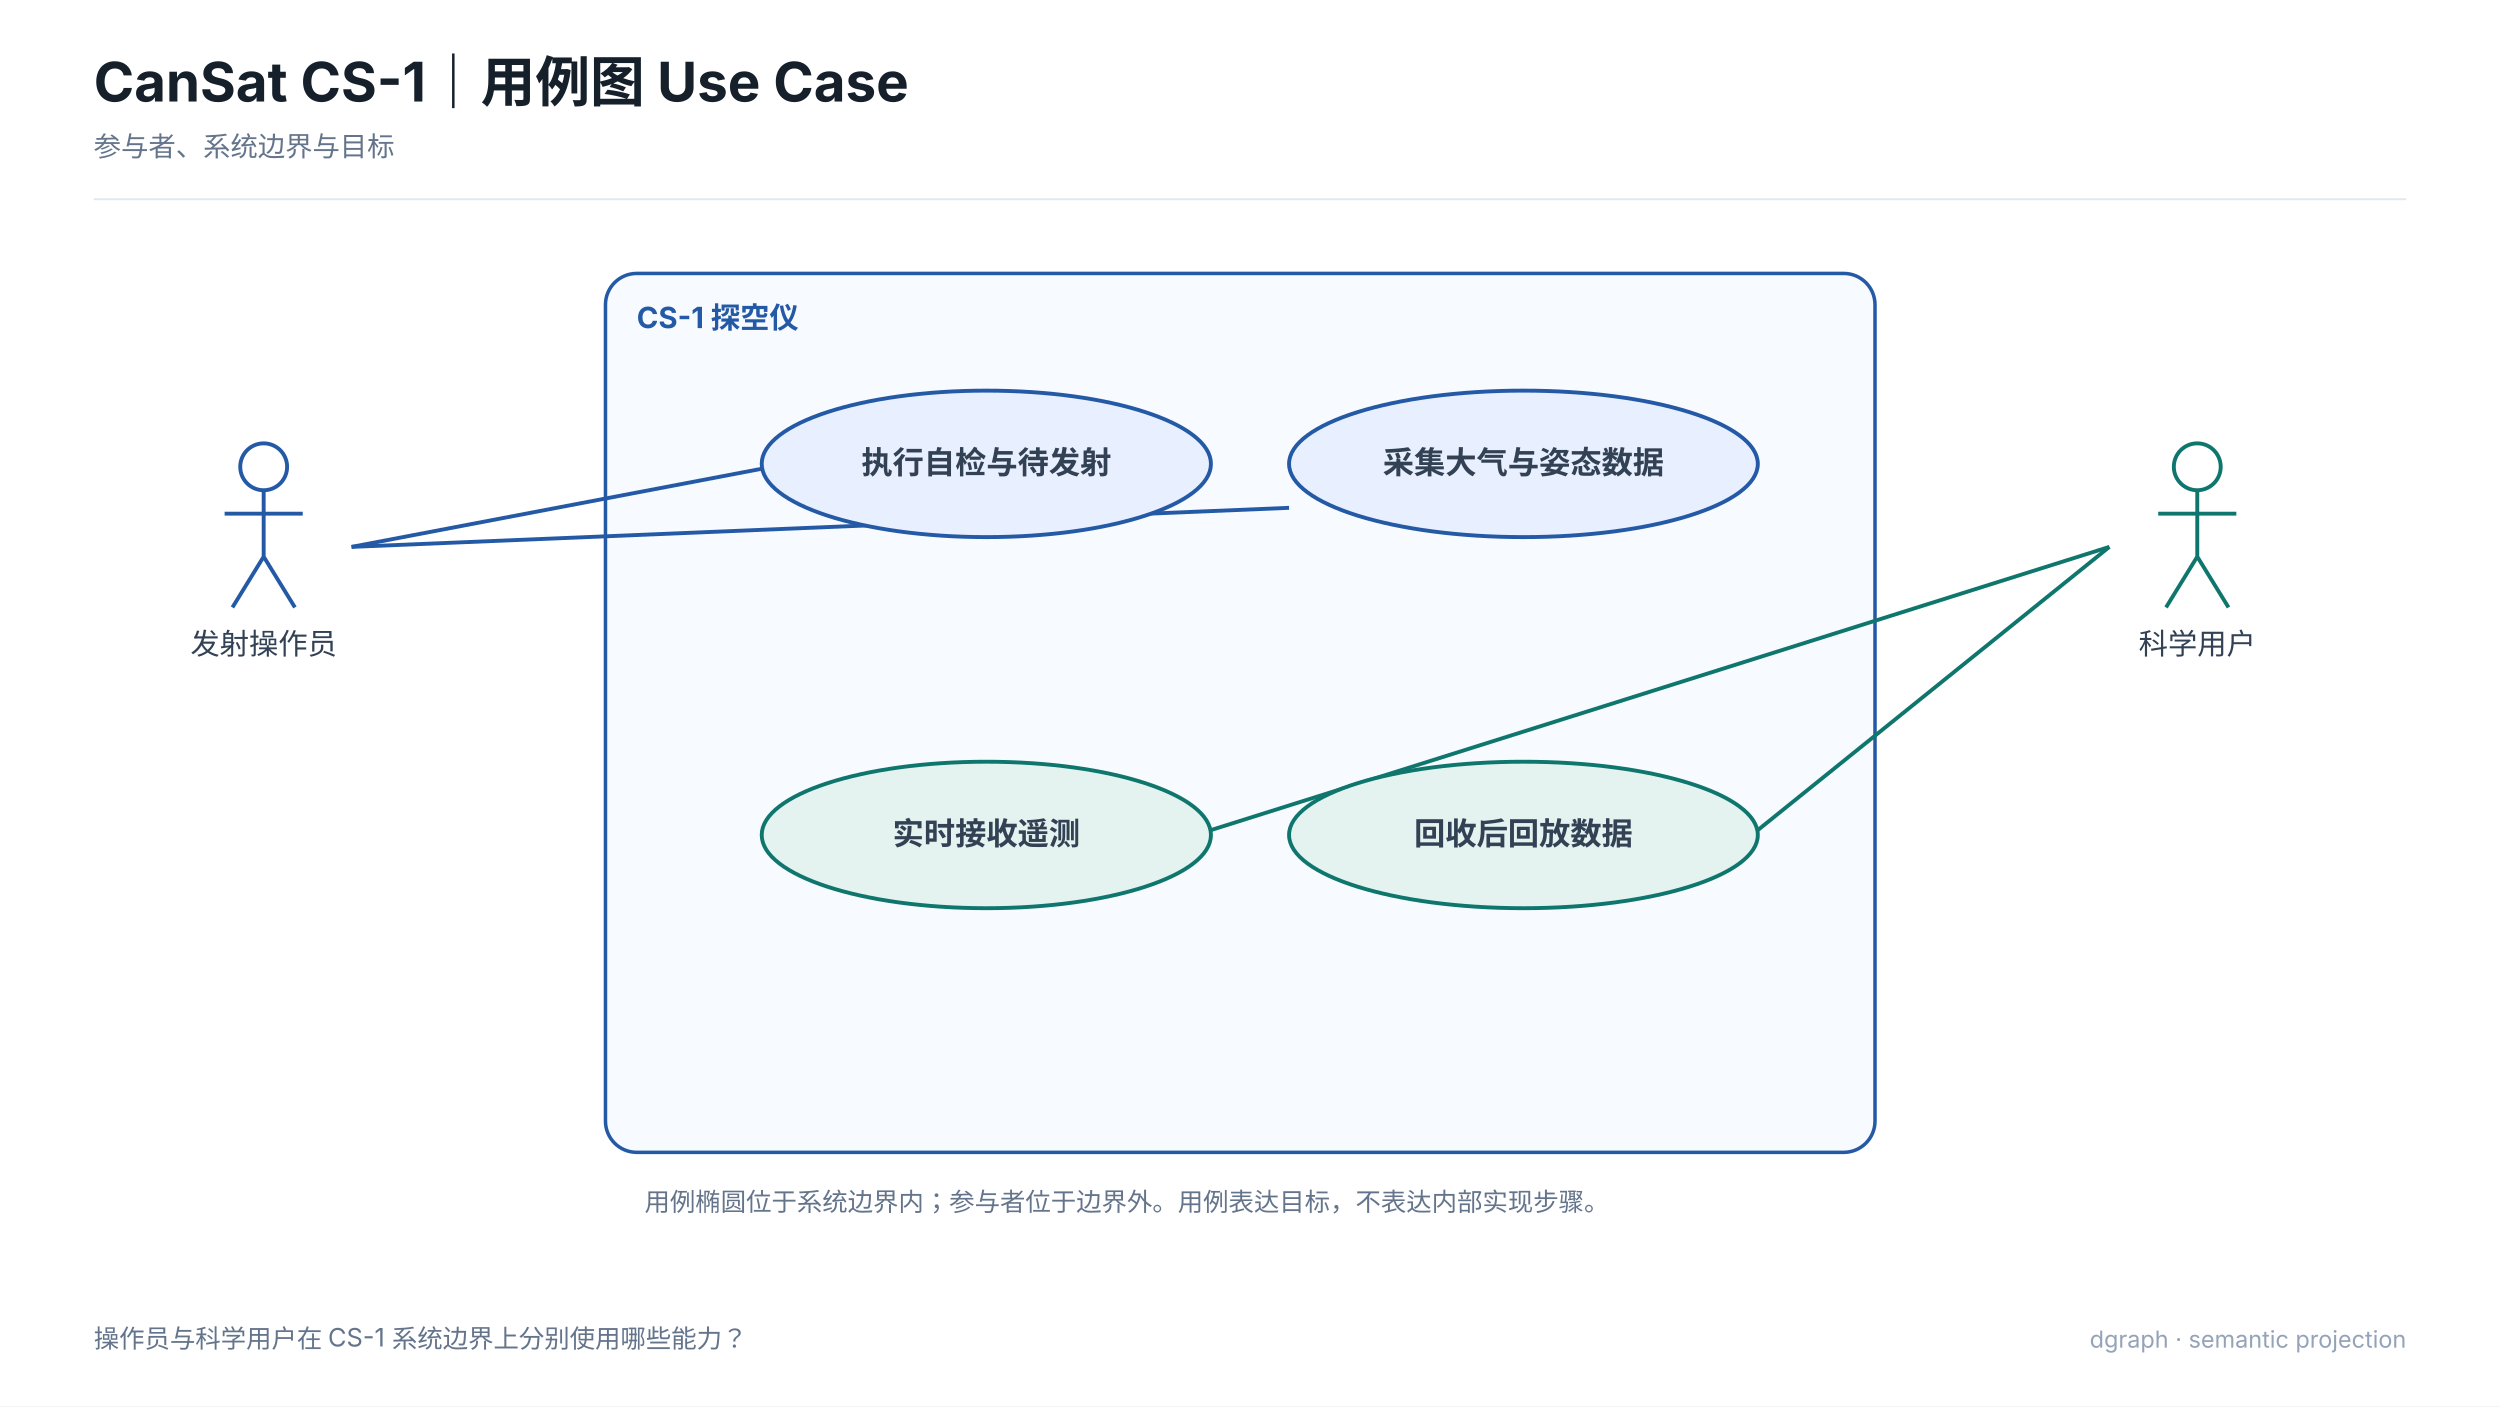
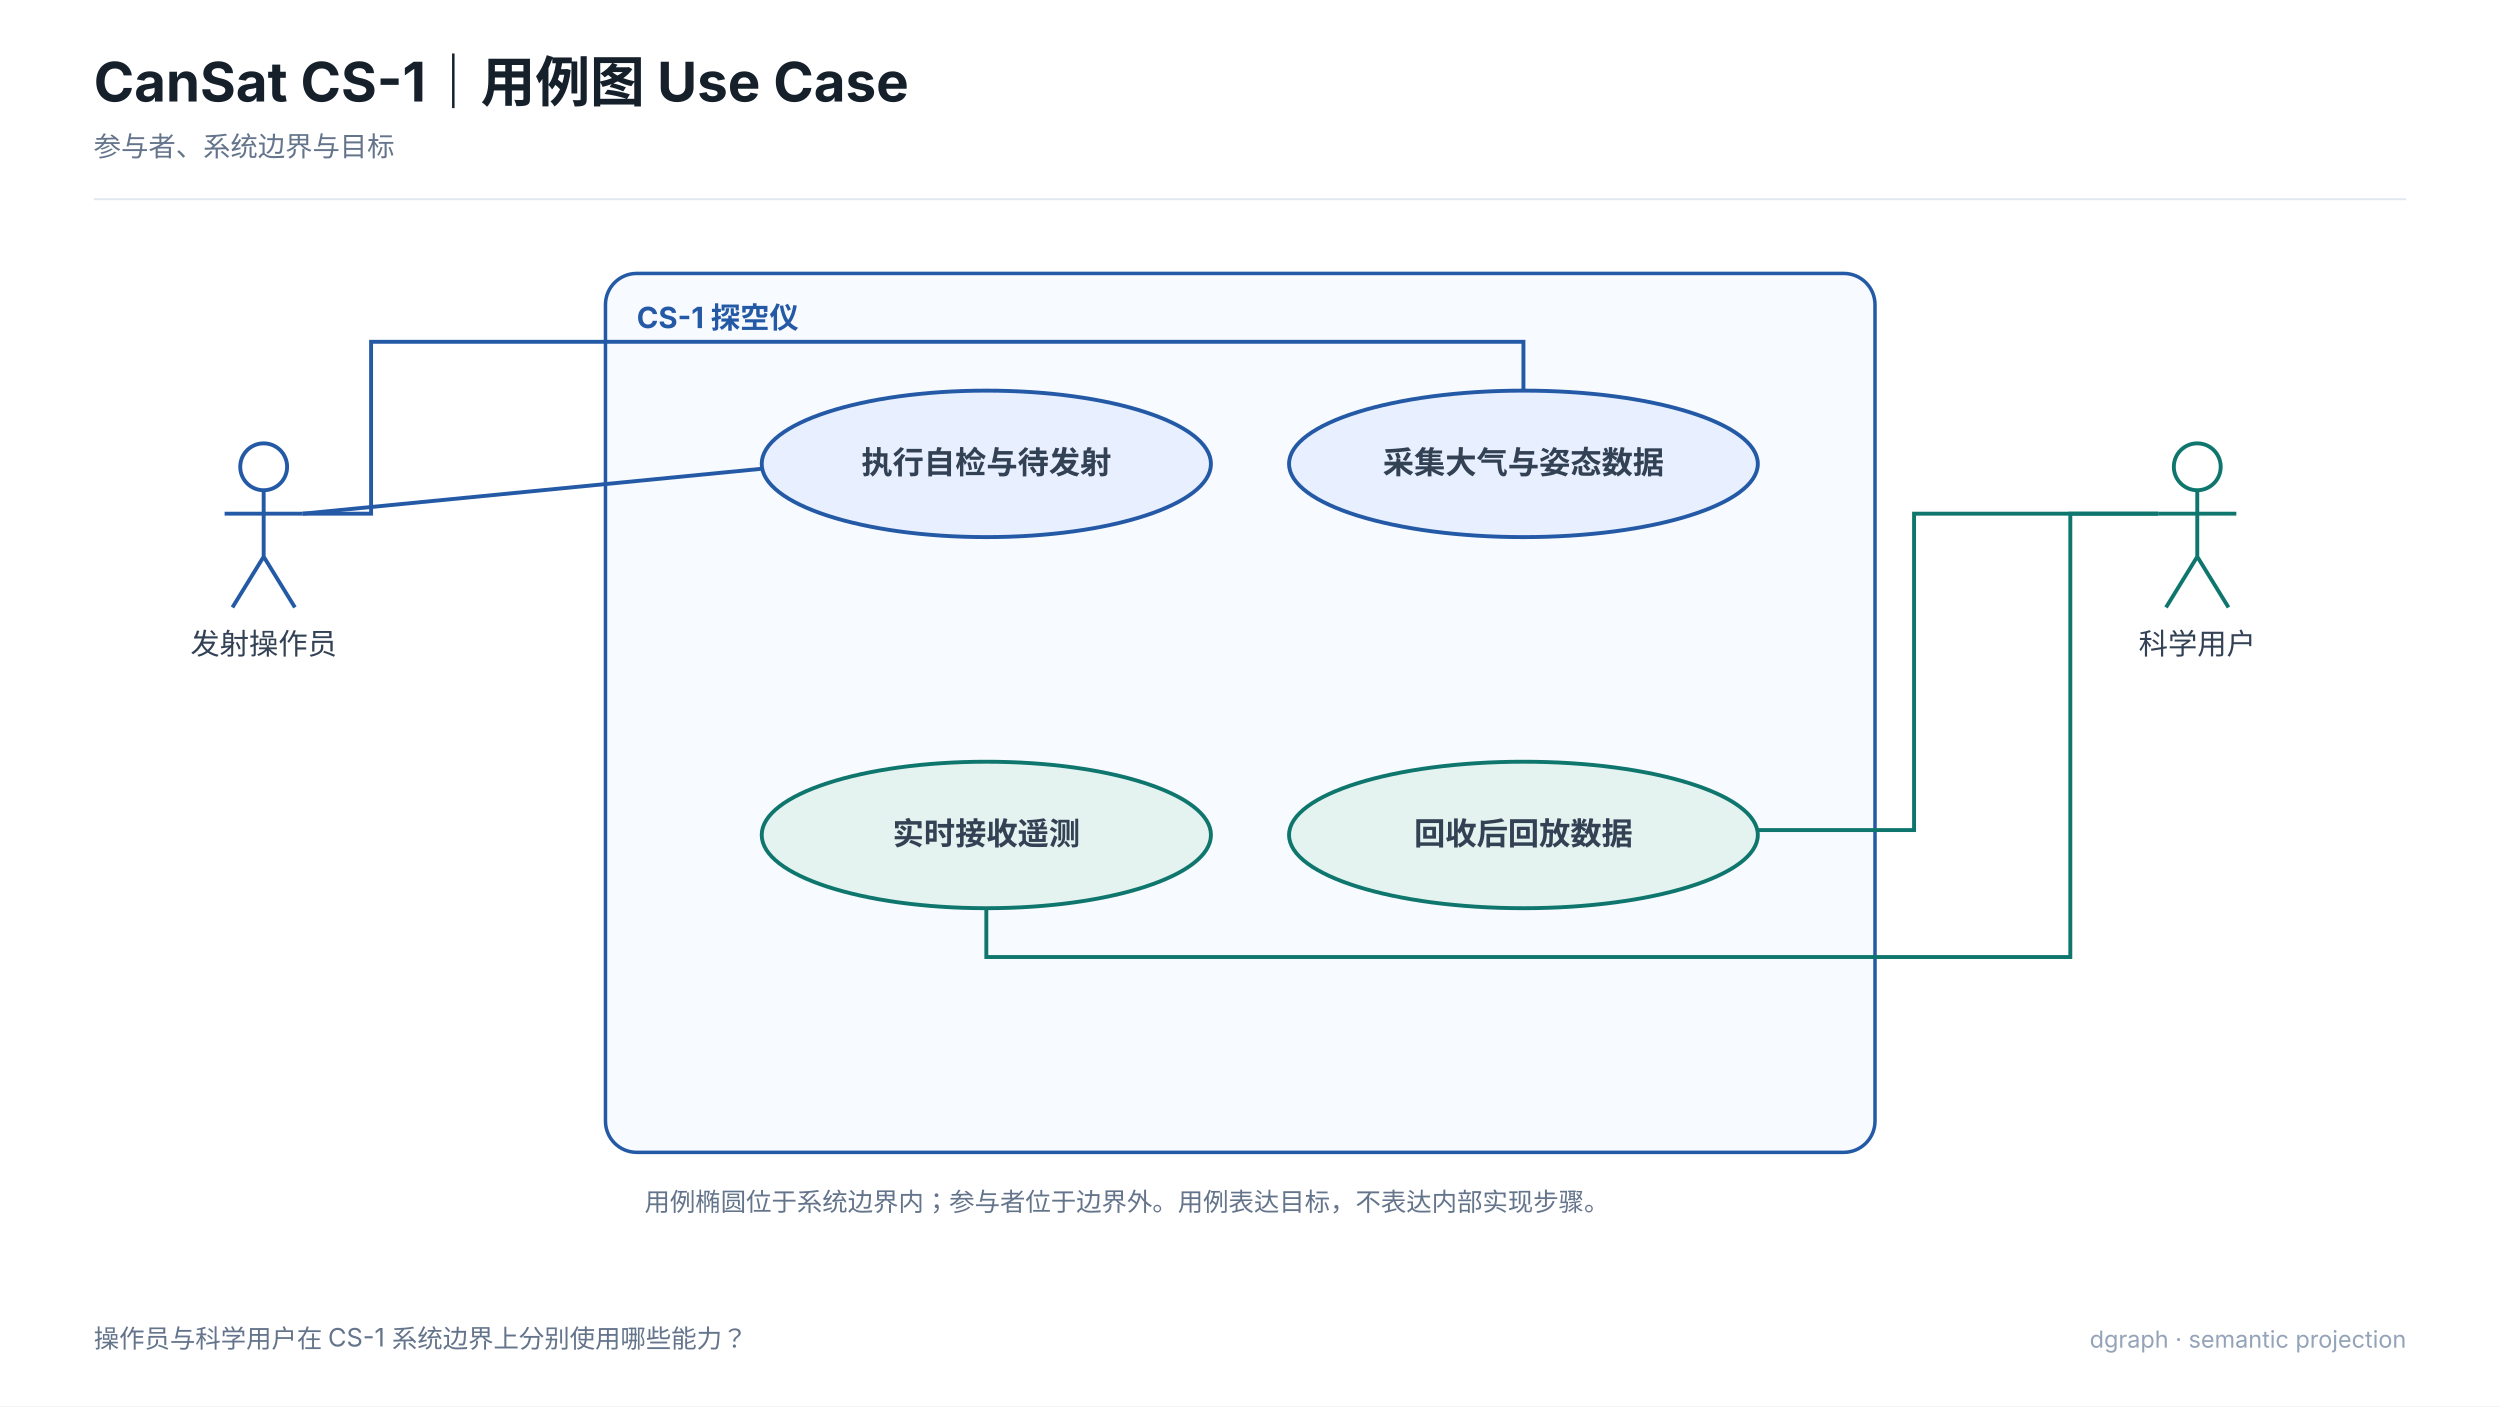
<svg xmlns="http://www.w3.org/2000/svg" viewBox="0 0 1280 720" width="1280" height="720" font-family="-apple-system, PingFang SC, Hiragino Sans GB, Noto Sans SC, sans-serif" data-layout="use-case">
  <defs>
    <marker id="arrow" viewBox="0 0 10 10" refX="9" refY="5" markerWidth="7" markerHeight="7" orient="auto">
      <path d="M 0 0 L 10 5 L 0 10 z" fill="#64748b" />
+     </marker>
+     <marker id="triangle" viewBox="0 0 12 12" refX="11" refY="6" markerWidth="12" markerHeight="12" orient="auto">
+       <path d="M 1 1 L 11 6 L 1 11 Z" fill="#fff" stroke="#64748b" stroke-width="1.4" />
    </marker>
  </defs>
  <rect width="1280" height="720" fill="#fff" />
  <text x="48" y="52" font-size="28" fill="#15202b" text-anchor="start" font-weight="750">CanSat CS-1｜用例图 Use Case</text>
  <text x="48" y="80" font-size="14" fill="#64748b" text-anchor="start" font-weight="400">参与者、系统边界与目标</text>
  <line x1="48" y1="102" x2="1232" y2="102" stroke="#e2e8f0" />
  <g data-group-id="subject">
    <rect x="310" y="140" width="650" height="450" rx="16" fill="#e8f0ff" fill-opacity="0.35" stroke="#2459a6" stroke-width="1.8" />
    <text x="326" y="168" font-size="15" fill="#2459a6" text-anchor="start" font-weight="700">CS-1 探空仪</text>
  </g>
-   <path d="M 180,280 L 390,240" fill="none" stroke="#2459a6" stroke-width="2" stroke-dasharray="None" marker-end="none" />
-   <path d="M 180,280 L 660,260" fill="none" stroke="#2459a6" stroke-width="2" stroke-dasharray="None" marker-end="none" />
-   <path d="M 1080,280 L 620,425" fill="none" stroke="#0f766e" stroke-width="2" stroke-dasharray="None" marker-end="none" />
-   <path d="M 1080,280 L 900,425" fill="none" stroke="#0f766e" stroke-width="2" stroke-dasharray="None" marker-end="none" />
+   <path d="M 155,263 L 390,240" fill="none" stroke="#2459a6" stroke-width="2" stroke-dasharray="None" marker-end="none" />
+   <path d="M 155,263 L 190,263 L 190,175 L 780,175 L 780,200" fill="none" stroke="#2459a6" stroke-width="2" stroke-dasharray="None" marker-end="none" />
+   <path d="M 1105,263 L 1060,263 L 1060,490 L 505,490 L 505,465" fill="none" stroke="#0f766e" stroke-width="2" stroke-dasharray="None" marker-end="none" />
+   <path d="M 1105,263 L 980,263 L 980,425 L 900,425" fill="none" stroke="#0f766e" stroke-width="2" stroke-dasharray="None" marker-end="none" />
  <g data-node-id="operator" data-source-id="CanSat.Operator" data-kind="actor">
    <circle cx="135.0" cy="239" r="12" fill="#fff" stroke="#2459a6" stroke-width="2" />
    <path d="M 135.0 251 V 285 M 115.0 263 H 155.0 M 135.0 285 L 119.0 311 M 135.0 285 L 151.0 311" fill="none" stroke="#2459a6" stroke-width="2" />
    <text x="135.0" y="335" font-size="15" fill="#334155" text-anchor="middle" font-weight="400">发射操作员</text>
  </g>
  <g data-node-id="scientist" data-source-id="CanSat.Scientist" data-kind="actor">
    <circle cx="1125.0" cy="239" r="12" fill="#fff" stroke="#0f766e" stroke-width="2" />
    <path d="M 1125.0 251 V 285 M 1105.0 263 H 1145.0 M 1125.0 285 L 1109.0 311 M 1125.0 285 L 1141.0 311" fill="none" stroke="#0f766e" stroke-width="2" />
    <text x="1125.0" y="335" font-size="15" fill="#334155" text-anchor="middle" font-weight="400">科学用户</text>
  </g>
  <g data-node-id="arm" data-source-id="CanSat.UCArm" data-kind="usecase">
    <ellipse cx="505.0" cy="237.5" rx="115.0" ry="37.5" fill="#e8f0ff" stroke="#2459a6" stroke-width="2" />
    <text x="505.0" y="242.5" font-size="16" fill="#334155" text-anchor="middle" font-weight="600">执行自检与待发射</text>
  </g>
  <g data-node-id="collect" data-source-id="CanSat.UCCollect" data-kind="usecase">
    <ellipse cx="780.0" cy="237.5" rx="120.0" ry="37.5" fill="#e8f0ff" stroke="#2459a6" stroke-width="2" />
    <text x="780.0" y="242.5" font-size="16" fill="#334155" text-anchor="middle" font-weight="600">采集大气与姿态数据</text>
  </g>
  <g data-node-id="telemetry" data-source-id="CanSat.UCTelemetry" data-kind="usecase">
    <ellipse cx="505.0" cy="427.5" rx="115.0" ry="37.5" fill="#e4f3ef" stroke="#0f766e" stroke-width="2" />
    <text x="505.0" y="432.5" font-size="16" fill="#334155" text-anchor="middle" font-weight="600">实时接收遥测</text>
  </g>
  <g data-node-id="replay" data-source-id="CanSat.UCReplay" data-kind="usecase">
    <ellipse cx="780.0" cy="427.5" rx="120.0" ry="37.5" fill="#e4f3ef" stroke="#0f766e" stroke-width="2" />
    <text x="780.0" y="432.5" font-size="16" fill="#334155" text-anchor="middle" font-weight="600">回收后回放数据</text>
  </g>
  <text x="330" y="620" font-size="13" fill="#64748b" text-anchor="start" font-weight="400">用例椭圆位于系统边界内；参与者位于边界外。用例表达目标，不表达内部实现步骤。</text>
  <text x="48" y="690" font-size="13" fill="#64748b" text-anchor="start" font-weight="400">操作员与科学用户在 CS-1 系统边界上分别使用哪些能力？</text>
  <text x="1232" y="690" font-size="12" fill="#94a3b8" text-anchor="end" font-weight="400">dgraph · semantic projection</text>
</svg>
